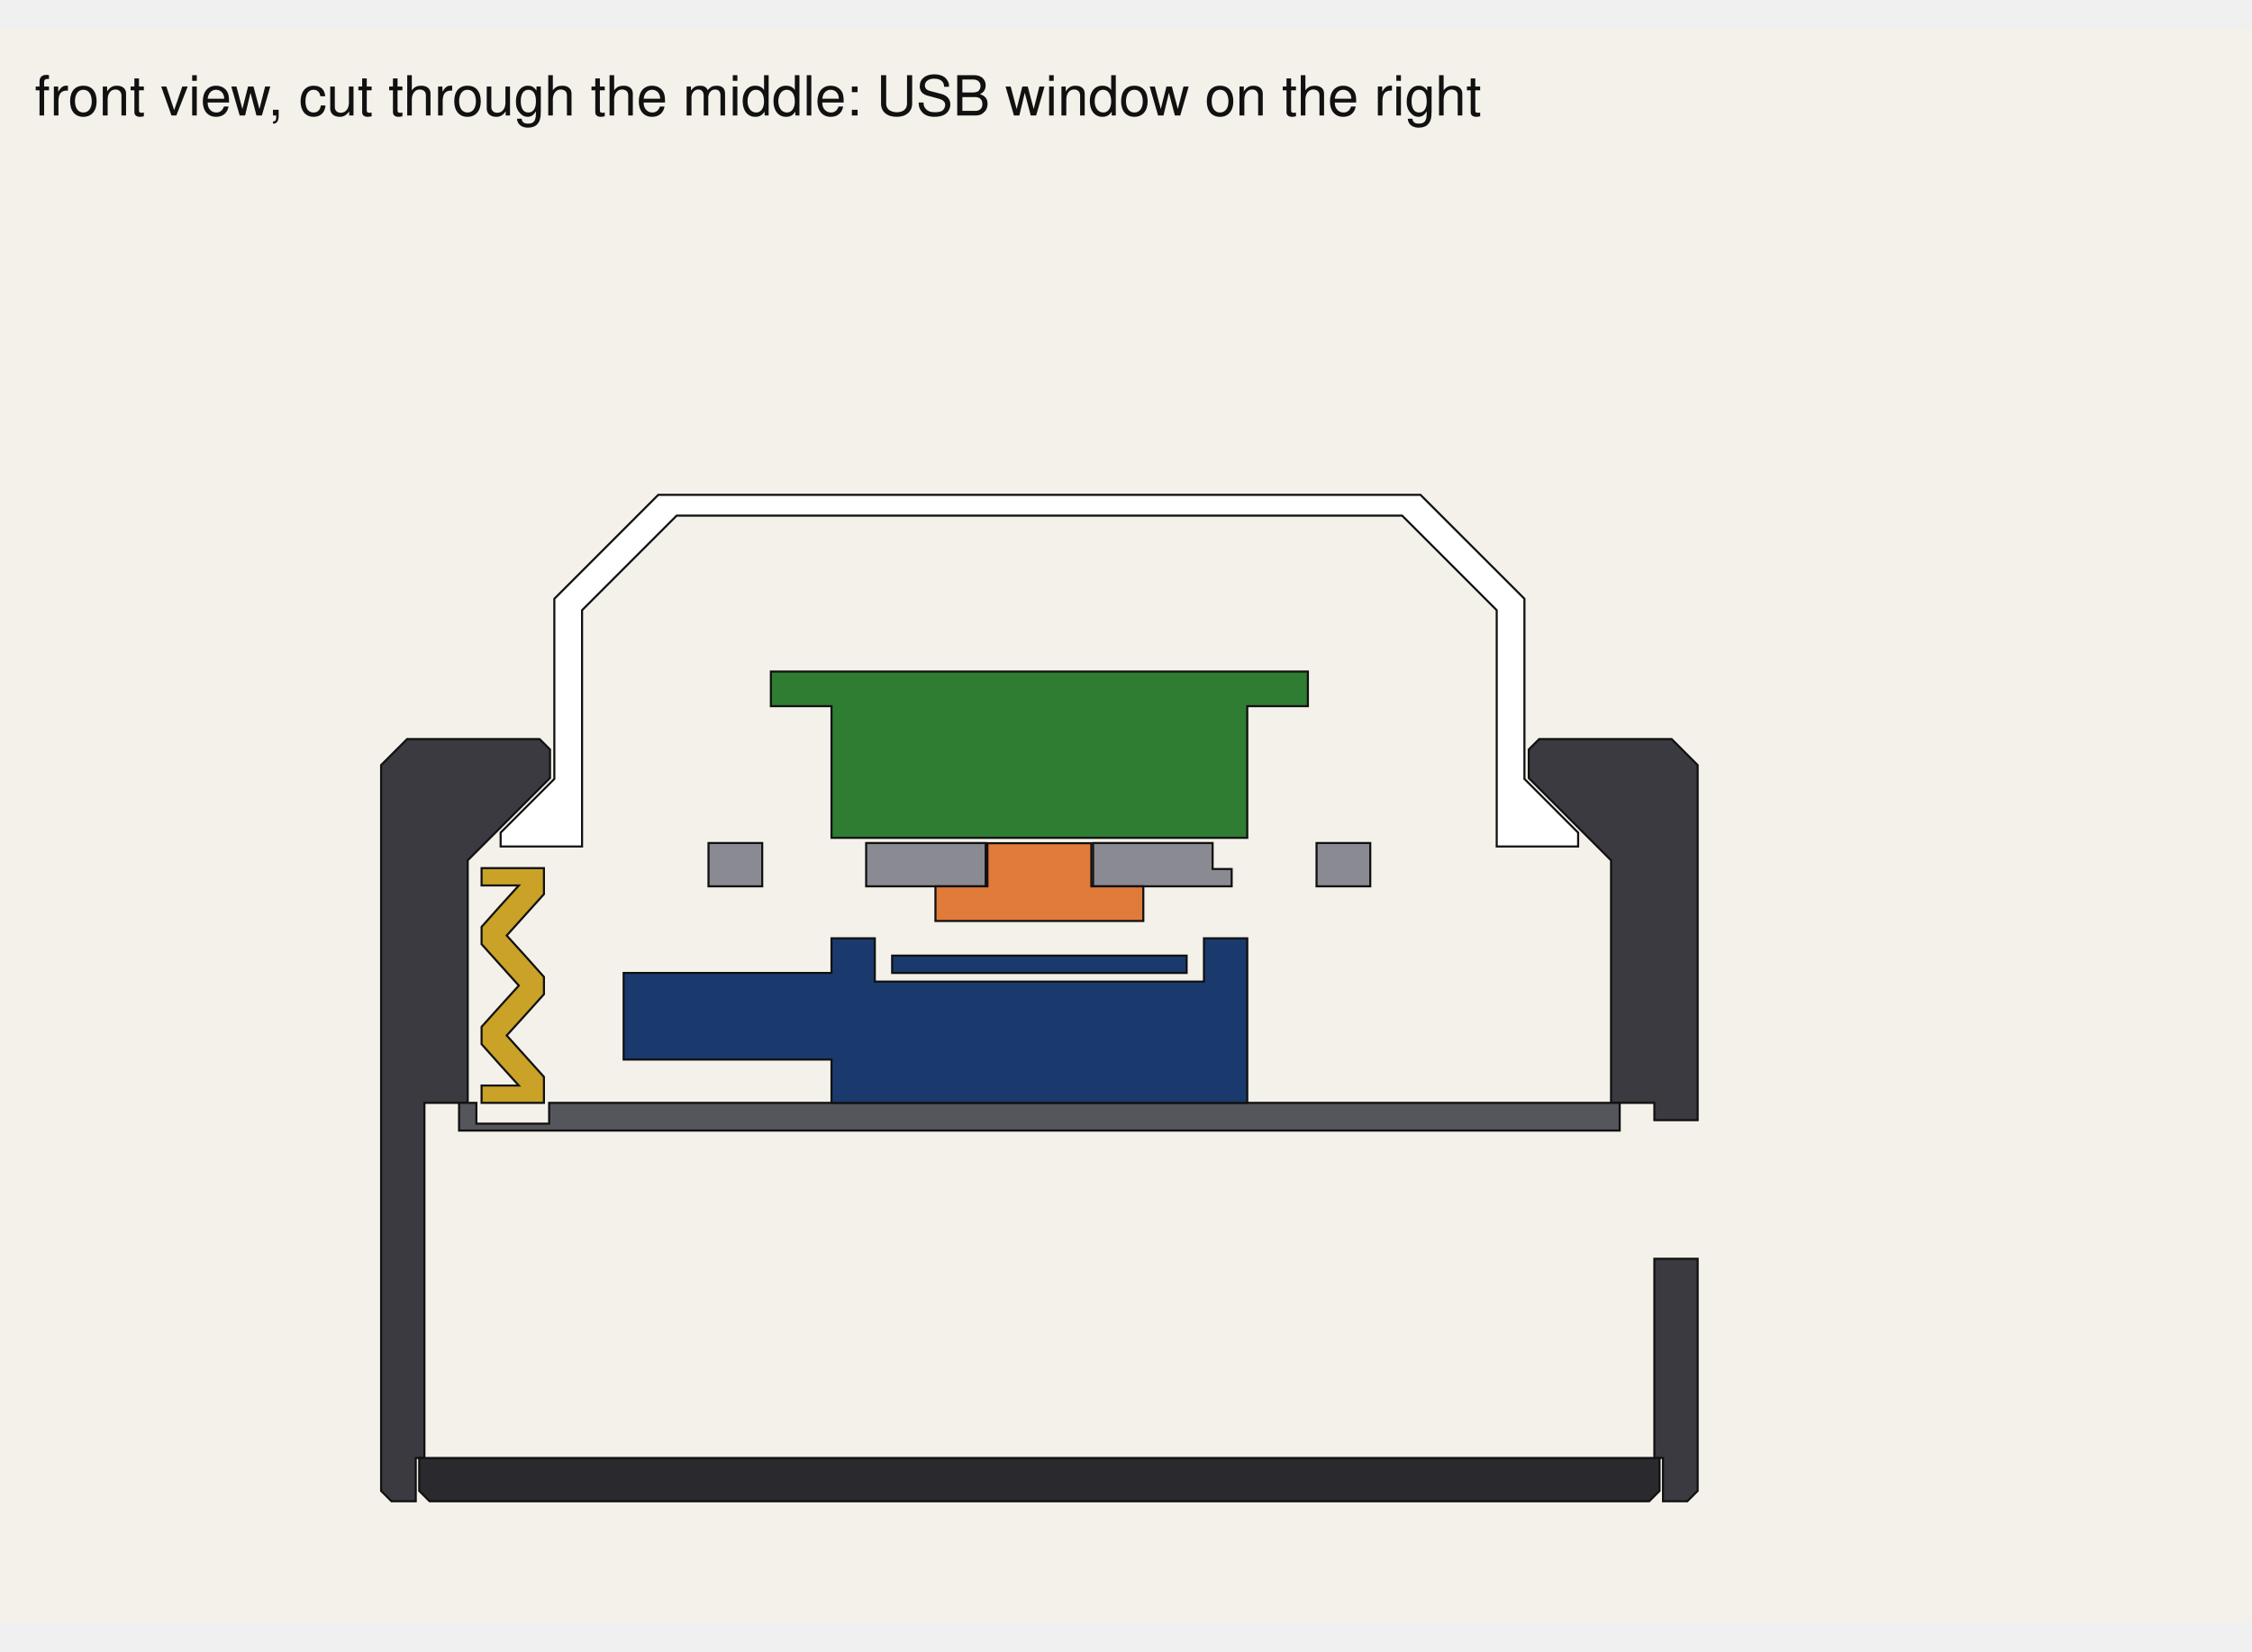
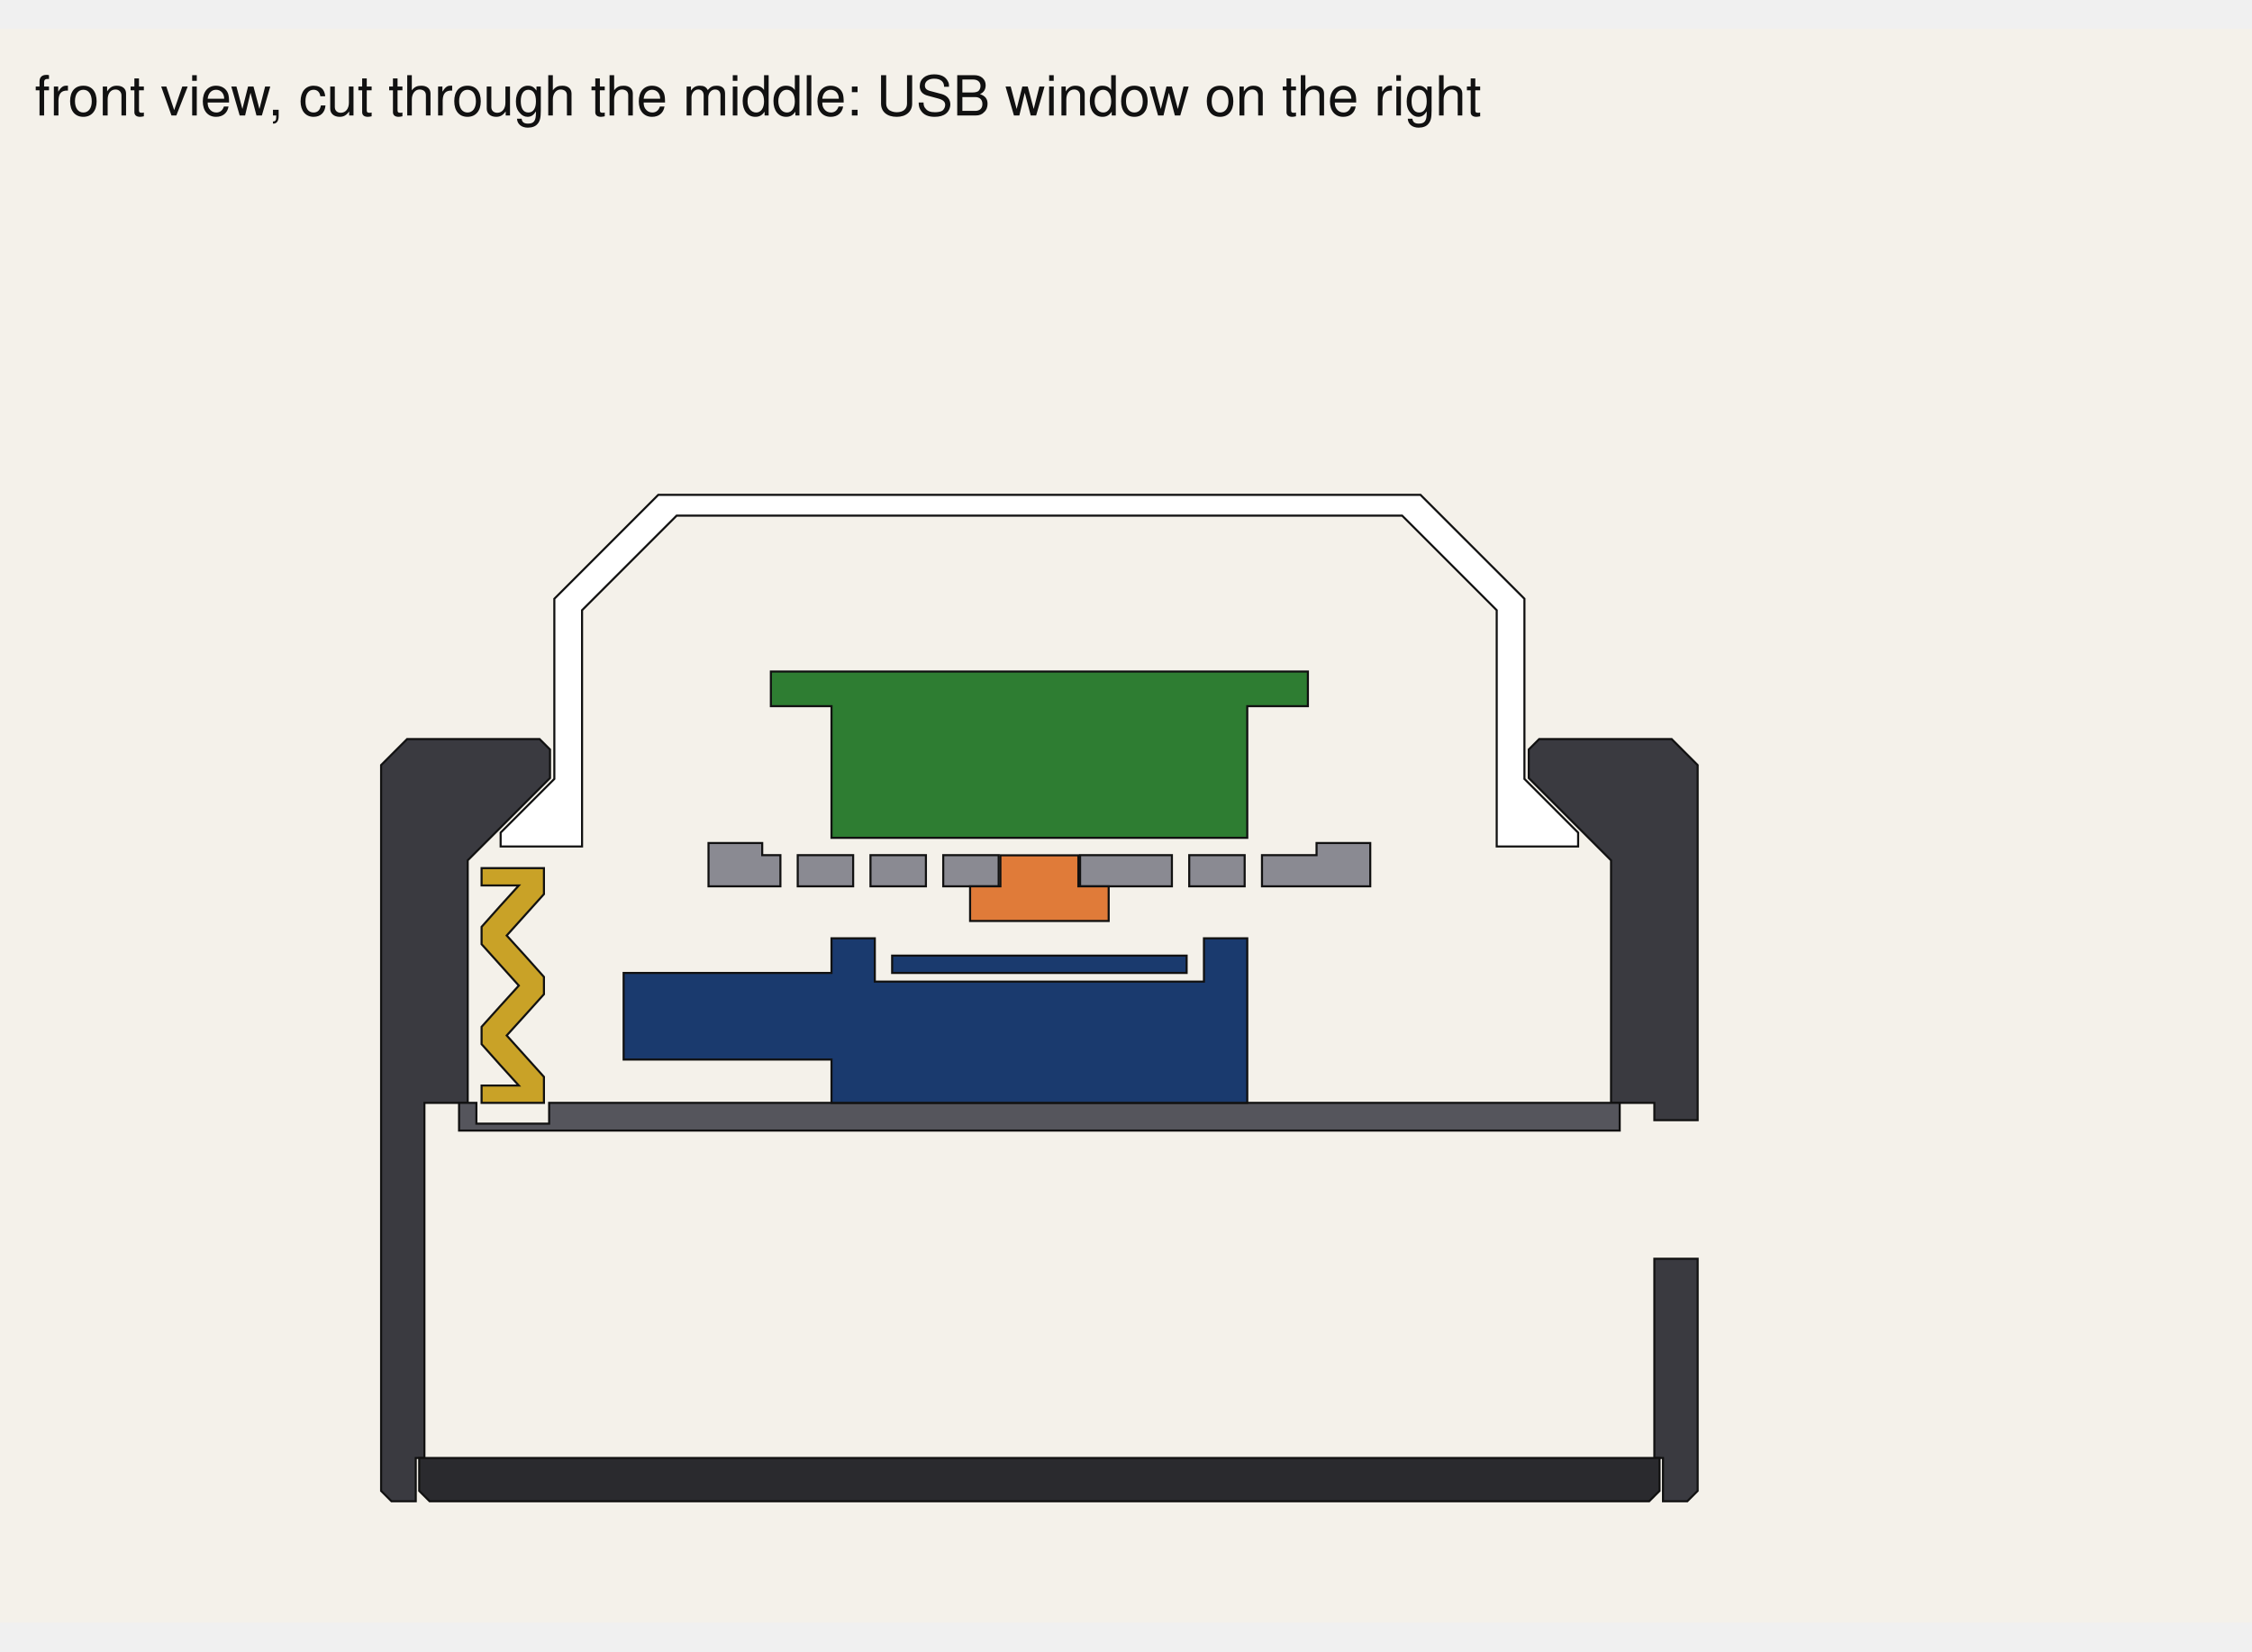
<svg xmlns="http://www.w3.org/2000/svg" viewBox="-60 -62 130 92" width="1320" height="968">
  <rect x="-60" y="-62" width="130" height="92" fill="#f4f1ea" />
  <path d="M-28.25,-20.40 L-28.25,-18.75 L-33.00,-14.00 L-33.00,0.00 L-33.15,0.00 L-33.20,0.00 L-35.50,0.00 L-35.50,10.25 L-35.50,20.50 L-35.75,20.50 L-36.00,20.50 L-36.00,21.75 L-36.00,23.00 L-36.69,23.00 L-37.40,23.00 L-37.70,22.70 L-38.00,22.40 L-38.00,1.45 L-38.00,-19.50 L-37.23,-20.27 L-36.50,-21.00 L-29.63,-21.00 L-29.30,-21.00 L-28.85,-21.00 Z M38.00,12.06 L38.00,22.40 L37.70,22.70 L37.40,23.00 L36.69,23.00 L36.00,23.00 L36.00,21.75 L36.00,20.50 L35.75,20.50 L35.50,20.50 L35.50,11.77 L35.50,9.00 L36.75,9.00 L38.00,9.00 Z M37.23,-20.27 L38.00,-19.50 L38.00,-3.69 L38.00,1.00 L36.75,1.00 L35.50,1.00 L35.50,0.76 L35.50,0.00 L33.20,0.00 L33.15,0.00 L33.00,0.00 L33.00,-14.00 L28.25,-18.75 L28.25,-20.40 L28.85,-21.00 L29.30,-21.00 L29.63,-21.00 L36.50,-21.00 Z" fill="#3a3a40" fill-rule="evenodd" stroke="#111" stroke-width="0.12" />
  <path d="M-32.50,0.60 L-32.50,1.20 L-30.40,1.20 L-28.30,1.20 L-28.30,0.60 L-28.30,0.00 L-28.20,0.00 L-27.73,0.00 L-27.33,0.00 L-26.97,0.00 L-26.71,0.00 L-26.27,0.00 L-23.58,0.00 L-23.15,0.00 L-22.73,0.00 L-22.32,0.00 L-21.95,0.00 L-21.74,0.00 L-20.97,0.00 L-20.26,0.00 L-20.22,0.00 L-20.19,0.00 L-19.98,0.00 L-19.75,0.00 L-19.52,0.00 L-19.29,0.00 L-19.02,0.00 L-18.76,0.00 L-18.47,0.00 L-18.19,0.00 L-17.87,0.00 L-17.57,0.00 L-17.23,0.00 L-16.89,0.00 L-16.55,0.00 L-16.21,0.00 L-15.83,0.00 L-15.45,0.00 L-15.07,0.00 L-14.69,0.00 L-14.69,0.00 L-14.31,0.00 L-14.20,0.00 L-14.00,0.00 L-13.25,0.00 L-12.50,0.00 L-3.53,0.00 L0.00,0.00 L3.53,0.00 L12.50,0.00 L13.25,0.00 L14.00,0.00 L14.20,0.00 L14.31,0.00 L14.69,0.00 L14.69,0.00 L15.07,0.00 L15.45,0.00 L15.83,0.00 L16.21,0.00 L16.55,0.00 L16.89,0.00 L17.23,0.00 L17.57,0.00 L17.87,0.00 L18.19,0.00 L18.47,0.00 L18.76,0.00 L19.02,0.00 L19.29,0.00 L19.52,0.00 L19.75,0.00 L19.98,0.00 L20.19,0.00 L20.22,0.00 L20.26,0.00 L20.97,0.00 L21.74,0.00 L21.94,0.00 L22.50,0.00 L23.11,0.00 L23.69,0.00 L24.27,0.00 L24.82,0.00 L25.37,0.00 L25.90,0.00 L26.42,0.00 L26.52,0.00 L26.57,0.00 L26.71,0.00 L26.97,0.00 L27.40,0.00 L27.73,0.00 L28.17,0.00 L28.55,0.00 L29.03,0.00 L29.39,0.00 L29.90,0.00 L30.24,0.00 L30.58,0.00 L30.90,0.00 L30.95,0.00 L31.26,0.00 L31.54,0.00 L31.82,0.00 L32.06,0.00 L32.30,0.00 L32.50,0.00 L32.70,0.00 L32.86,0.00 L33.02,0.00 L33.14,0.00 L33.26,0.00 L33.34,0.00 L33.42,0.00 L33.46,0.00 L33.50,0.00 L33.50,1.60 L33.46,1.60 L33.42,1.60 L33.34,1.60 L33.26,1.60 L33.14,1.60 L33.02,1.60 L32.86,1.60 L32.70,1.60 L32.50,1.60 L32.30,1.60 L32.06,1.60 L31.82,1.60 L31.54,1.60 L31.26,1.60 L30.95,1.60 L30.90,1.60 L30.58,1.60 L30.24,1.60 L29.76,1.60 L29.39,1.60 L28.93,1.60 L28.55,1.60 L28.14,1.60 L27.73,1.60 L27.40,1.60 L27.16,1.60 L26.71,1.60 L26.57,1.60 L26.52,1.60 L26.42,1.60 L25.90,1.60 L25.37,1.60 L24.82,1.60 L24.27,1.60 L23.69,1.60 L23.11,1.60 L22.50,1.60 L21.89,1.60 L21.25,1.60 L20.62,1.60 L19.96,1.60 L19.30,1.60 L18.61,1.60 L17.93,1.60 L17.22,1.60 L16.52,1.60 L15.79,1.60 L15.07,1.60 L14.32,1.60 L13.58,1.60 L12.82,1.60 L12.06,1.60 L11.29,1.60 L10.51,1.60 L9.72,1.60 L8.94,1.60 L8.14,1.60 L7.34,1.60 L6.54,1.60 L5.73,1.60 L4.92,1.60 L4.10,1.60 L3.72,1.60 L3.72,1.60 L3.41,1.60 L2.60,1.60 L2.22,1.60 L1.78,1.60 L0.99,1.60 L0.51,1.60 L0.00,1.60 L-0.79,1.60 L-1.30,1.60 L-2.09,1.60 L-2.58,1.60 L-3.02,1.60 L-3.83,1.60 L-4.22,1.60 L-4.54,1.60 L-4.54,1.60 L-4.92,1.60 L-5.73,1.60 L-6.54,1.60 L-7.34,1.60 L-8.14,1.60 L-8.94,1.60 L-9.72,1.60 L-10.51,1.60 L-11.29,1.60 L-11.90,1.60 L-19.16,1.60 L-19.55,1.60 L-19.95,1.60 L-20.34,1.60 L-20.73,1.60 L-21.13,1.60 L-21.52,1.60 L-21.92,1.60 L-22.32,1.60 L-24.85,1.60 L-25.30,1.60 L-25.75,1.60 L-26.19,1.60 L-26.27,1.60 L-26.55,1.60 L-26.97,1.60 L-27.33,1.60 L-27.79,1.60 L-28.17,1.60 L-28.67,1.60 L-29.03,1.60 L-29.57,1.60 L-29.90,1.60 L-30.26,1.60 L-30.58,1.60 L-30.64,1.60 L-30.95,1.60 L-31.26,1.60 L-31.54,1.60 L-31.82,1.60 L-32.06,1.60 L-32.30,1.60 L-32.50,1.60 L-32.70,1.60 L-32.86,1.60 L-33.02,1.60 L-33.14,1.60 L-33.26,1.60 L-33.34,1.60 L-33.42,1.60 L-33.46,1.60 L-33.50,1.60 L-33.50,0.00 L-33.46,0.00 L-33.42,0.00 L-33.34,0.00 L-33.26,0.00 L-33.14,0.00 L-33.02,0.00 L-32.86,0.00 L-32.70,0.00 L-32.66,0.00 L-32.50,0.00 Z" fill="#55555c" fill-rule="evenodd" stroke="#111" stroke-width="0.12" />
  <path d="M35.80,21.36 L35.80,21.48 L35.80,22.21 L35.80,22.30 L35.80,22.40 L35.76,22.44 L35.57,22.63 L35.53,22.67 L35.46,22.74 L35.27,22.93 L35.20,23.00 L35.04,23.00 L34.89,23.00 L34.63,23.00 L34.37,23.00 L34.08,23.00 L33.80,23.00 L33.49,23.00 L33.19,23.00 L32.86,23.00 L32.54,23.00 L32.20,23.00 L31.86,23.00 L31.52,23.00 L31.18,23.00 L30.83,23.00 L30.49,23.00 L30.16,23.00 L29.84,23.00 L29.55,23.00 L29.29,23.00 L23.30,23.00 L23.10,23.00 L22.57,23.00 L22.35,23.00 L21.80,23.00 L21.58,23.00 L21.02,23.00 L20.78,23.00 L20.24,23.00 L19.99,23.00 L19.46,23.00 L19.22,23.00 L18.71,23.00 L18.46,23.00 L17.99,23.00 L17.75,23.00 L-17.75,23.00 L-18.23,23.00 L-18.46,23.00 L-18.98,23.00 L-19.22,23.00 L-19.75,23.00 L-19.99,23.00 L-20.55,23.00 L-20.78,23.00 L-21.34,23.00 L-21.58,23.00 L-22.13,23.00 L-22.35,23.00 L-22.89,23.00 L-23.10,23.00 L-23.62,23.00 L-28.97,23.00 L-28.98,23.00 L-29.03,23.00 L-29.12,23.00 L-29.25,23.00 L-29.43,23.00 L-29.64,23.00 L-29.90,23.00 L-30.19,23.00 L-30.50,23.00 L-30.83,23.00 L-31.18,23.00 L-31.52,23.00 L-31.86,23.00 L-32.20,23.00 L-32.54,23.00 L-32.86,23.00 L-33.19,23.00 L-33.49,23.00 L-33.80,23.00 L-34.08,23.00 L-34.37,23.00 L-34.63,23.00 L-34.89,23.00 L-35.04,23.00 L-35.20,23.00 L-35.27,22.93 L-35.34,22.86 L-35.53,22.67 L-35.57,22.63 L-35.76,22.44 L-35.80,22.40 L-35.80,22.30 L-35.80,22.21 L-35.80,21.48 L-35.80,20.50 L-35.42,20.50 L-35.28,20.50 L-35.06,20.50 L-34.77,20.50 L-34.40,20.50 L-33.97,20.50 L-33.51,20.50 L-33.04,20.50 L-32.59,20.50 L-32.16,20.50 L-31.80,20.50 L-31.50,20.50 L-31.29,20.50 L-31.17,20.50 L-31.14,20.50 L-23.87,20.50 L-23.16,20.50 L-23.10,20.50 L-22.95,20.50 L-22.71,20.50 L-22.40,20.50 L-22.04,20.50 L-21.79,20.50 L-21.78,20.50 L-21.72,20.50 L-21.62,20.50 L-21.48,20.50 L-21.32,20.50 L-21.15,20.50 L20.57,20.50 L20.92,20.50 L21.21,20.50 L21.42,20.50 L21.55,20.50 L22.04,20.50 L22.15,20.50 L22.31,20.50 L22.50,20.50 L22.71,20.50 L22.92,20.50 L23.11,20.50 L23.27,20.50 L23.40,20.50 L23.48,20.50 L23.87,20.50 L31.50,20.50 L31.80,20.50 L32.16,20.50 L32.59,20.50 L33.04,20.50 L33.51,20.50 L33.97,20.50 L34.40,20.50 L34.77,20.50 L35.06,20.50 L35.28,20.50 L35.42,20.50 L35.47,20.50 L35.80,20.50 Z" fill="#2a2a2e" fill-rule="evenodd" stroke="#111" stroke-width="0.12" />
  <path d="M28.00,-29.10 L28.00,-18.70 L31.10,-15.60 L31.10,-14.80 L26.40,-14.80 L26.40,-28.44 L20.94,-33.90 L0.00,-33.90 L-20.94,-33.90 L-26.40,-28.44 L-26.40,-14.80 L-31.10,-14.80 L-31.10,-15.60 L-28.00,-18.70 L-28.00,-29.10 L-22.00,-35.10 L0.00,-35.10 L22.00,-35.10 Z" fill="#ffffff" fill-rule="evenodd" stroke="#111" stroke-width="0.12" />
-   <path d="M-16.00,-12.50 L-16.82,-12.50 L-16.84,-12.50 L-16.87,-12.50 L-16.87,-12.50 L-17.07,-12.50 L-17.27,-12.50 L-17.47,-12.50 L-17.65,-12.50 L-17.83,-12.50 L-17.98,-12.50 L-18.14,-12.50 L-18.28,-12.50 L-18.41,-12.50 L-18.53,-12.50 L-18.64,-12.50 L-18.73,-12.50 L-18.82,-12.50 L-18.89,-12.50 L-18.96,-12.50 L-19.01,-12.50 L-19.05,-12.50 L-19.08,-12.50 L-19.10,-12.50 L-19.10,-15.00 L-19.08,-15.00 L-19.05,-15.00 L-19.01,-15.00 L-18.96,-15.00 L-18.89,-15.00 L-18.82,-15.00 L-18.73,-15.00 L-18.64,-15.00 L-18.53,-15.00 L-18.41,-15.00 L-18.28,-15.00 L-18.14,-15.00 L-17.98,-15.00 L-17.83,-15.00 L-17.65,-15.00 L-17.47,-15.00 L-17.27,-15.00 L-17.07,-15.00 L-16.84,-15.00 L-16.62,-15.00 L-16.38,-15.00 L-16.14,-15.00 L-16.01,-15.00 L-16.00,-15.00 Z M-3.10,-12.50 L-3.90,-12.50 L-4.10,-12.50 L-4.30,-12.50 L-4.50,-12.50 L-4.70,-12.50 L-4.71,-12.50 L-4.91,-12.50 L-5.05,-12.50 L-5.11,-12.50 L-5.32,-12.50 L-5.52,-12.50 L-5.72,-12.50 L-5.93,-12.50 L-6.14,-12.50 L-6.35,-12.50 L-6.57,-12.50 L-6.79,-12.50 L-7.01,-12.50 L-8.45,-12.50 L-8.49,-12.50 L-8.58,-12.50 L-8.70,-12.50 L-8.82,-12.50 L-8.93,-12.50 L-9.04,-12.50 L-9.14,-12.50 L-9.24,-12.50 L-9.33,-12.50 L-9.42,-12.50 L-9.50,-12.50 L-9.57,-12.50 L-9.64,-12.50 L-9.70,-12.50 L-9.76,-12.50 L-9.81,-12.50 L-9.86,-12.50 L-9.89,-12.50 L-9.93,-12.50 L-9.95,-12.50 L-9.98,-12.50 L-9.99,-12.50 L-10.00,-12.50 L-10.00,-15.00 L-9.99,-15.00 L-9.98,-15.00 L-9.95,-15.00 L-9.93,-15.00 L-9.89,-15.00 L-9.86,-15.00 L-9.81,-15.00 L-9.76,-15.00 L-9.70,-15.00 L-9.64,-15.00 L-9.57,-15.00 L-9.50,-15.00 L-9.42,-15.00 L-9.33,-15.00 L-9.24,-15.00 L-9.14,-15.00 L-9.04,-15.00 L-8.93,-15.00 L-8.82,-15.00 L-8.70,-15.00 L-8.58,-15.00 L-8.45,-15.00 L-8.31,-15.00 L-8.18,-15.00 L-8.03,-15.00 L-7.89,-15.00 L-7.73,-15.00 L-7.57,-15.00 L-7.41,-15.00 L-7.24,-15.00 L-7.07,-15.00 L-6.90,-15.00 L-6.72,-15.00 L-6.53,-15.00 L-6.34,-15.00 L-6.15,-15.00 L-5.96,-15.00 L-5.76,-15.00 L-5.56,-15.00 L-5.35,-15.00 L-5.14,-15.00 L-4.93,-15.00 L-4.71,-15.00 L-4.50,-15.00 L-4.28,-15.00 L-4.05,-15.00 L-3.83,-15.00 L-3.60,-15.00 L-3.37,-15.00 L-3.14,-15.00 L-3.10,-15.00 Z M10.00,-13.50 L10.54,-13.50 L10.71,-13.50 L11.04,-13.50 L11.06,-13.50 L11.09,-13.50 L11.10,-13.50 L11.10,-13.46 L11.10,-12.50 L11.03,-12.50 L10.88,-12.50 L9.88,-12.50 L8.92,-12.50 L8.91,-12.50 L8.82,-12.50 L8.70,-12.50 L8.58,-12.50 L8.45,-12.50 L8.31,-12.50 L8.18,-12.50 L8.03,-12.50 L7.89,-12.50 L7.73,-12.50 L7.57,-12.50 L7.41,-12.50 L7.24,-12.50 L7.07,-12.50 L6.90,-12.50 L6.72,-12.50 L6.53,-12.50 L6.34,-12.50 L6.15,-12.50 L5.96,-12.50 L5.76,-12.50 L5.56,-12.50 L5.35,-12.50 L5.14,-12.50 L4.93,-12.50 L4.71,-12.50 L4.50,-12.50 L4.28,-12.50 L4.05,-12.50 L3.83,-12.50 L3.60,-12.50 L3.37,-12.50 L3.14,-12.50 L3.10,-12.50 L3.10,-15.00 L3.14,-15.00 L3.37,-15.00 L3.60,-15.00 L3.83,-15.00 L4.05,-15.00 L4.28,-15.00 L4.50,-15.00 L4.71,-15.00 L4.93,-15.00 L5.14,-15.00 L5.35,-15.00 L5.56,-15.00 L5.76,-15.00 L5.96,-15.00 L6.15,-15.00 L6.34,-15.00 L6.53,-15.00 L6.72,-15.00 L6.90,-15.00 L7.07,-15.00 L7.24,-15.00 L7.41,-15.00 L7.57,-15.00 L7.73,-15.00 L7.89,-15.00 L8.03,-15.00 L8.18,-15.00 L8.31,-15.00 L8.45,-15.00 L8.58,-15.00 L8.70,-15.00 L8.82,-15.00 L8.93,-15.00 L9.04,-15.00 L9.14,-15.00 L9.24,-15.00 L9.33,-15.00 L9.42,-15.00 L9.50,-15.00 L9.57,-15.00 L9.64,-15.00 L9.70,-15.00 L9.76,-15.00 L9.81,-15.00 L9.86,-15.00 L9.89,-15.00 L9.93,-15.00 L9.95,-15.00 L9.98,-15.00 L9.99,-15.00 L10.00,-15.00 Z M19.10,-12.50 L19.08,-12.50 L19.05,-12.50 L19.01,-12.50 L18.96,-12.50 L18.89,-12.50 L18.82,-12.50 L18.73,-12.50 L18.64,-12.50 L18.53,-12.50 L18.41,-12.50 L18.28,-12.50 L18.14,-12.50 L17.98,-12.50 L17.83,-12.50 L17.65,-12.50 L17.47,-12.50 L17.27,-12.50 L17.07,-12.50 L16.84,-12.50 L16.62,-12.50 L16.38,-12.50 L16.14,-12.50 L16.00,-12.50 L16.00,-15.00 L16.01,-15.00 L16.14,-15.00 L16.38,-15.00 L16.62,-15.00 L16.84,-15.00 L17.07,-15.00 L17.27,-15.00 L17.47,-15.00 L17.65,-15.00 L17.83,-15.00 L17.98,-15.00 L18.14,-15.00 L18.28,-15.00 L18.41,-15.00 L18.53,-15.00 L18.64,-15.00 L18.73,-15.00 L18.82,-15.00 L18.89,-15.00 L18.96,-15.00 L19.01,-15.00 L19.05,-15.00 L19.08,-15.00 L19.10,-15.00 Z" fill="#8a8a92" fill-rule="evenodd" stroke="#111" stroke-width="0.12" />
-   <path d="M3.00,-12.50 L3.34,-12.50 L3.65,-12.50 L3.96,-12.50 L4.24,-12.50 L4.52,-12.50 L4.76,-12.50 L5.00,-12.50 L5.20,-12.50 L5.39,-12.50 L5.54,-12.50 L5.69,-12.50 L5.80,-12.50 L5.90,-12.50 L5.95,-12.50 L6.00,-12.50 L6.00,-10.50 L5.95,-10.50 L5.90,-10.50 L5.80,-10.50 L5.69,-10.50 L5.54,-10.50 L5.39,-10.50 L5.20,-10.50 L5.00,-10.50 L4.76,-10.50 L4.52,-10.50 L4.24,-10.50 L3.96,-10.50 L3.65,-10.50 L3.34,-10.50 L3.00,-10.50 L2.66,-10.50 L2.30,-10.50 L1.79,-10.50 L1.70,-10.50 L1.55,-10.50 L1.37,-10.50 L1.24,-10.50 L1.17,-10.50 L0.93,-10.50 L0.89,-10.50 L0.78,-10.50 L0.39,-10.50 L0.00,-10.50 L-0.39,-10.50 L-0.53,-10.50 L-0.68,-10.50 L-0.78,-10.50 L-0.93,-10.50 L-1.17,-10.50 L-1.24,-10.50 L-1.70,-10.50 L-2.30,-10.50 L-2.66,-10.50 L-3.00,-10.50 L-3.34,-10.50 L-3.65,-10.50 L-3.96,-10.50 L-4.24,-10.50 L-4.52,-10.50 L-4.76,-10.50 L-5.00,-10.50 L-5.20,-10.50 L-5.39,-10.50 L-5.54,-10.50 L-5.69,-10.50 L-5.80,-10.50 L-5.90,-10.50 L-5.95,-10.50 L-6.00,-10.50 L-6.00,-12.50 L-5.95,-12.50 L-5.90,-12.50 L-5.80,-12.50 L-5.69,-12.50 L-5.54,-12.50 L-5.39,-12.50 L-5.20,-12.50 L-5.00,-12.50 L-4.76,-12.50 L-4.52,-12.50 L-4.24,-12.50 L-3.96,-12.50 L-3.65,-12.50 L-3.34,-12.50 L-3.00,-12.50 L-3.00,-14.99 L-2.94,-14.99 L-2.88,-14.99 L-2.77,-14.99 L-2.66,-14.99 L-2.49,-14.99 L-2.33,-14.99 L-2.12,-14.99 L-1.91,-14.99 L-1.67,-14.99 L-1.42,-14.99 L-1.15,-14.99 L-0.88,-14.99 L-0.59,-14.99 L-0.30,-14.99 L0.00,-14.99 L0.30,-14.99 L0.59,-14.99 L0.88,-14.99 L1.15,-14.99 L1.42,-14.99 L1.67,-14.99 L1.91,-14.99 L2.12,-14.99 L2.33,-14.99 L2.49,-14.99 L2.66,-14.99 L2.77,-14.99 L2.88,-14.99 L2.94,-14.99 L3.00,-14.99 Z" fill="#e07b39" fill-rule="evenodd" stroke="#111" stroke-width="0.12" />
+   <path d="M-16.00,-14.30 L-15.98,-14.30 L-15.96,-14.30 L-15.94,-14.30 L-15.88,-14.30 L-15.85,-14.30 L-15.77,-14.30 L-15.71,-14.30 L-15.62,-14.30 L-15.52,-14.30 L-15.43,-14.30 L-15.33,-14.30 L-15.20,-14.30 L-15.08,-14.30 L-15.01,-14.30 L-14.99,-14.30 L-14.95,-14.30 L-14.95,-12.50 L-15.00,-12.50 L-15.02,-12.50 L-15.04,-12.50 L-15.04,-12.50 L-15.07,-12.50 L-15.09,-12.50 L-15.23,-12.50 L-15.24,-12.50 L-15.38,-12.50 L-15.40,-12.50 L-15.52,-12.50 L-15.54,-12.50 L-15.65,-12.50 L-15.67,-12.50 L-15.77,-12.50 L-15.79,-12.50 L-15.88,-12.50 L-15.91,-12.50 L-16.00,-12.50 L-16.00,-12.50 L-16.00,-12.50 L-16.07,-12.50 L-16.14,-12.50 L-16.40,-12.50 L-16.62,-12.50 L-16.84,-12.50 L-17.07,-12.50 L-17.27,-12.50 L-17.47,-12.50 L-17.65,-12.50 L-17.83,-12.50 L-17.98,-12.50 L-18.14,-12.50 L-18.28,-12.50 L-18.41,-12.50 L-18.53,-12.50 L-18.64,-12.50 L-18.73,-12.50 L-18.82,-12.50 L-18.89,-12.50 L-18.96,-12.50 L-19.01,-12.50 L-19.05,-12.50 L-19.08,-12.50 L-19.10,-12.50 L-19.10,-15.00 L-19.08,-15.00 L-19.05,-15.00 L-19.01,-15.00 L-18.96,-15.00 L-18.89,-15.00 L-18.82,-15.00 L-18.73,-15.00 L-18.64,-15.00 L-18.53,-15.00 L-18.41,-15.00 L-18.28,-15.00 L-18.14,-15.00 L-17.98,-15.00 L-17.83,-15.00 L-17.65,-15.00 L-17.47,-15.00 L-17.27,-15.00 L-17.07,-15.00 L-16.84,-15.00 L-16.62,-15.00 L-16.38,-15.00 L-16.14,-15.00 L-16.01,-15.00 L-16.00,-15.00 Z M-10.75,-12.50 L-10.79,-12.50 L-10.80,-12.50 L-10.81,-12.50 L-10.82,-12.50 L-10.88,-12.50 L-10.92,-12.50 L-10.95,-12.50 L-10.97,-12.50 L-10.99,-12.50 L-10.99,-12.50 L-11.13,-12.50 L-11.14,-12.50 L-11.35,-12.50 L-11.49,-12.50 L-11.64,-12.50 L-11.64,-12.50 L-11.84,-12.50 L-11.97,-12.50 L-12.11,-12.50 L-12.12,-12.50 L-12.25,-12.50 L-12.36,-12.50 L-12.38,-12.50 L-12.41,-12.50 L-12.47,-12.50 L-12.58,-12.50 L-12.69,-12.50 L-12.80,-12.50 L-12.86,-12.50 L-12.94,-12.50 L-13.04,-12.50 L-13.14,-12.50 L-13.15,-12.50 L-13.18,-12.50 L-13.22,-12.50 L-13.27,-12.50 L-13.36,-12.50 L-13.44,-12.50 L-13.48,-12.50 L-13.56,-12.50 L-13.63,-12.50 L-13.66,-12.50 L-13.68,-12.50 L-13.71,-12.50 L-13.77,-12.50 L-13.83,-12.50 L-13.84,-12.50 L-13.90,-12.50 L-13.90,-12.50 L-13.95,-12.50 L-13.95,-14.30 L-13.90,-14.30 L-13.89,-14.30 L-13.83,-14.30 L-13.77,-14.30 L-13.71,-14.30 L-13.68,-14.30 L-13.62,-14.30 L-13.59,-14.30 L-13.56,-14.30 L-13.53,-14.30 L-13.44,-14.30 L-13.36,-14.30 L-13.27,-14.30 L-13.22,-14.30 L-13.18,-14.30 L-13.15,-14.30 L-13.14,-14.30 L-13.04,-14.30 L-12.94,-14.30 L-12.86,-14.30 L-12.76,-14.30 L-12.69,-14.30 L-12.64,-14.30 L-12.52,-14.30 L-12.41,-14.30 L-12.38,-14.30 L-12.36,-14.30 L-12.29,-14.30 L-12.16,-14.30 L-12.03,-14.30 L-11.90,-14.30 L-11.71,-14.30 L-11.57,-14.30 L-11.43,-14.30 L-11.29,-14.30 L-11.07,-14.30 L-10.93,-14.30 L-10.93,-14.30 L-10.91,-14.30 L-10.89,-14.30 L-10.86,-14.30 L-10.81,-14.30 L-10.75,-14.30 Z M-6.55,-12.50 L-6.61,-12.50 L-6.65,-12.50 L-6.69,-12.50 L-6.72,-12.50 L-6.74,-12.50 L-6.76,-12.50 L-6.77,-12.50 L-6.77,-12.50 L-7.15,-12.50 L-7.26,-12.50 L-7.37,-12.50 L-7.45,-12.50 L-7.56,-12.50 L-7.67,-12.50 L-7.77,-12.50 L-7.88,-12.50 L-7.99,-12.50 L-8.05,-12.50 L-8.15,-12.50 L-8.26,-12.50 L-8.36,-12.50 L-8.41,-12.50 L-8.47,-12.50 L-8.52,-12.50 L-8.61,-12.50 L-8.71,-12.50 L-8.75,-12.50 L-8.84,-12.50 L-8.93,-12.50 L-9.02,-12.50 L-9.06,-12.50 L-9.14,-12.50 L-9.17,-12.50 L-9.20,-12.50 L-9.23,-12.50 L-9.31,-12.50 L-9.38,-12.50 L-9.40,-12.50 L-9.47,-12.50 L-9.49,-12.50 L-9.55,-12.50 L-9.62,-12.50 L-9.63,-12.50 L-9.69,-12.50 L-9.75,-12.50 L-9.75,-14.30 L-9.70,-14.30 L-9.69,-14.30 L-9.69,-14.30 L-9.63,-14.30 L-9.57,-14.30 L-9.50,-14.30 L-9.49,-14.30 L-9.42,-14.30 L-9.40,-14.30 L-9.33,-14.30 L-9.31,-14.30 L-9.28,-14.30 L-9.25,-14.30 L-9.17,-14.30 L-9.09,-14.30 L-9.06,-14.30 L-8.97,-14.30 L-8.88,-14.30 L-8.80,-14.30 L-8.75,-14.30 L-8.66,-14.30 L-8.61,-14.30 L-8.57,-14.30 L-8.47,-14.30 L-8.41,-14.30 L-8.31,-14.30 L-8.21,-14.30 L-8.11,-14.30 L-8.05,-14.30 L-7.99,-14.30 L-7.92,-14.30 L-7.81,-14.30 L-7.74,-14.30 L-7.63,-14.30 L-7.52,-14.30 L-7.40,-14.30 L-7.33,-14.30 L-7.25,-14.30 L-7.13,-14.30 L-7.01,-14.30 L-6.89,-14.30 L-6.77,-14.30 L-6.76,-14.30 L-6.74,-14.30 L-6.72,-14.30 L-6.69,-14.30 L-6.65,-14.30 L-6.61,-14.30 L-6.55,-14.30 Z M-2.35,-12.50 L-2.40,-12.50 L-2.50,-12.50 L-2.59,-12.50 L-2.69,-12.50 L-2.80,-12.50 L-2.91,-12.50 L-3.03,-12.50 L-3.12,-12.50 L-3.23,-12.50 L-3.40,-12.50 L-3.42,-12.50 L-3.50,-12.50 L-3.54,-12.50 L-3.58,-12.50 L-3.62,-12.50 L-3.72,-12.50 L-3.76,-12.50 L-3.90,-12.50 L-3.94,-12.50 L-3.97,-12.50 L-4.00,-12.50 L-4.04,-12.50 L-4.20,-12.50 L-4.38,-12.50 L-4.41,-12.50 L-4.44,-12.50 L-4.62,-12.50 L-4.63,-12.50 L-4.69,-12.50 L-4.77,-12.50 L-4.79,-12.50 L-4.82,-12.50 L-4.89,-12.50 L-4.91,-12.50 L-4.98,-12.50 L-5.05,-12.50 L-5.07,-12.50 L-5.14,-12.50 L-5.16,-12.50 L-5.22,-12.50 L-5.29,-12.50 L-5.35,-12.50 L-5.36,-12.50 L-5.42,-12.50 L-5.43,-12.50 L-5.49,-12.50 L-5.49,-12.50 L-5.55,-12.50 L-5.55,-14.30 L-5.49,-14.30 L-5.49,-14.30 L-5.43,-14.30 L-5.38,-14.30 L-5.32,-14.30 L-5.31,-14.30 L-5.25,-14.30 L-5.23,-14.30 L-5.17,-14.30 L-5.16,-14.30 L-5.09,-14.30 L-5.07,-14.30 L-5.05,-14.30 L-5.04,-14.30 L-4.96,-14.30 L-4.89,-14.30 L-4.82,-14.30 L-4.75,-14.30 L-4.69,-14.30 L-4.66,-14.30 L-4.63,-14.30 L-4.62,-14.30 L-4.44,-14.30 L-4.41,-14.30 L-4.38,-14.30 L-4.35,-14.30 L-4.32,-14.30 L-4.14,-14.30 L-3.97,-14.30 L-3.94,-14.30 L-3.80,-14.30 L-3.76,-14.30 L-3.66,-14.30 L-3.62,-14.30 L-3.58,-14.30 L-3.51,-14.30 L-3.47,-14.30 L-3.42,-14.30 L-3.01,-14.30 L-2.91,-14.30 L-2.82,-14.30 L-2.73,-14.30 L-2.61,-14.30 L-2.50,-14.30 L-2.38,-14.30 L-2.35,-14.30 Z M7.65,-12.50 L7.59,-12.50 L7.59,-12.50 L7.53,-12.50 L7.47,-12.50 L7.41,-12.50 L7.39,-12.50 L7.38,-12.50 L7.31,-12.50 L7.25,-12.50 L7.23,-12.50 L7.16,-12.50 L7.13,-12.50 L7.06,-12.50 L7.03,-12.50 L7.00,-12.50 L6.98,-12.50 L6.89,-12.50 L6.81,-12.50 L6.73,-12.50 L6.65,-12.50 L6.61,-12.50 L6.52,-12.50 L6.48,-12.50 L6.39,-12.50 L6.35,-12.50 L6.30,-12.50 L6.26,-12.50 L6.16,-12.50 L6.06,-12.50 L5.97,-12.50 L5.92,-12.50 L5.82,-12.50 L5.72,-12.50 L5.62,-12.50 L5.56,-12.50 L5.50,-12.50 L5.44,-12.50 L5.34,-12.50 L5.23,-12.50 L5.18,-12.50 L5.16,-12.50 L5.11,-12.50 L5.01,-12.50 L4.96,-12.50 L4.91,-12.50 L4.86,-12.50 L4.73,-12.50 L4.58,-12.50 L4.53,-12.50 L4.49,-12.50 L4.32,-12.50 L4.15,-12.50 L4.11,-12.50 L4.06,-12.50 L3.90,-12.50 L3.86,-12.50 L3.81,-12.50 L3.67,-12.50 L3.62,-12.50 L3.58,-12.50 L3.53,-12.50 L3.42,-12.50 L3.35,-12.50 L3.32,-12.50 L3.28,-12.50 L3.24,-12.50 L3.19,-12.50 L3.11,-12.50 L3.07,-12.50 L2.99,-12.50 L2.91,-12.50 L2.86,-12.50 L2.80,-12.50 L2.72,-12.50 L2.66,-12.50 L2.61,-12.50 L2.55,-12.50 L2.49,-12.50 L2.43,-12.50 L2.35,-12.50 L2.35,-14.30 L2.40,-14.30 L2.47,-14.30 L2.52,-14.30 L2.61,-14.30 L2.69,-14.30 L2.77,-14.30 L2.83,-14.30 L2.88,-14.30 L2.94,-14.30 L2.99,-14.30 L3.04,-14.30 L3.09,-14.30 L3.13,-14.30 L3.18,-14.30 L3.21,-14.30 L3.24,-14.30 L3.32,-14.30 L3.37,-14.30 L3.42,-14.30 L3.47,-14.30 L3.52,-14.30 L3.62,-14.30 L3.76,-14.30 L3.81,-14.30 L3.86,-14.30 L3.90,-14.30 L3.95,-14.30 L4.11,-14.30 L4.15,-14.30 L4.20,-14.30 L4.37,-14.30 L4.53,-14.30 L4.58,-14.30 L4.63,-14.30 L4.68,-14.30 L4.83,-14.30 L4.96,-14.30 L5.01,-14.30 L5.07,-14.30 L5.16,-14.30 L5.22,-14.30 L5.24,-14.30 L5.40,-14.30 L5.50,-14.30 L5.60,-14.30 L5.66,-14.30 L5.76,-14.30 L5.82,-14.30 L5.87,-14.30 L5.97,-14.30 L6.02,-14.30 L6.12,-14.30 L6.21,-14.30 L6.30,-14.30 L6.35,-14.30 L6.44,-14.30 L6.53,-14.30 L6.57,-14.30 L6.61,-14.30 L6.65,-14.30 L6.73,-14.30 L6.77,-14.30 L6.85,-14.30 L6.92,-14.30 L7.00,-14.30 L7.03,-14.30 L7.11,-14.30 L7.13,-14.30 L7.21,-14.30 L7.23,-14.30 L7.25,-14.30 L7.27,-14.30 L7.33,-14.30 L7.39,-14.30 L7.41,-14.30 L7.47,-14.30 L7.48,-14.30 L7.54,-14.30 L7.54,-14.30 L7.60,-14.30 L7.60,-14.30 L7.60,-14.30 L7.65,-14.30 Z M11.85,-12.50 L11.80,-12.50 L11.79,-12.50 L11.73,-12.50 L11.68,-12.50 L11.66,-12.50 L11.65,-12.50 L11.63,-12.50 L11.56,-12.50 L11.54,-12.50 L11.46,-12.50 L11.38,-12.50 L11.30,-12.50 L11.27,-12.50 L11.19,-12.50 L11.14,-12.50 L11.10,-12.50 L11.01,-12.50 L10.97,-12.50 L10.87,-12.50 L10.77,-12.50 L10.72,-12.50 L10.62,-12.50 L10.51,-12.50 L10.45,-12.50 L10.39,-12.50 L10.28,-12.50 L10.17,-12.50 L10.09,-12.50 L9.98,-12.50 L9.90,-12.50 L9.82,-12.50 L9.70,-12.50 L9.58,-12.50 L9.49,-12.50 L9.36,-12.50 L9.27,-12.50 L9.18,-12.50 L9.05,-12.50 L8.91,-12.50 L8.83,-12.50 L8.83,-12.50 L8.82,-12.50 L8.81,-12.50 L8.78,-12.50 L8.75,-12.50 L8.70,-12.50 L8.65,-12.50 L8.65,-14.30 L8.70,-14.30 L8.75,-14.30 L8.78,-14.30 L8.81,-14.30 L8.82,-14.30 L9.01,-14.30 L9.14,-14.30 L9.27,-14.30 L9.36,-14.30 L9.45,-14.30 L9.58,-14.30 L9.70,-14.30 L9.82,-14.30 L9.90,-14.30 L9.98,-14.30 L10.09,-14.30 L10.17,-14.30 L10.28,-14.30 L10.39,-14.30 L10.50,-14.30 L10.56,-14.30 L10.62,-14.30 L10.68,-14.30 L10.77,-14.30 L10.87,-14.30 L10.97,-14.30 L11.01,-14.30 L11.10,-14.30 L11.14,-14.30 L11.19,-14.30 L11.23,-14.30 L11.30,-14.30 L11.38,-14.30 L11.46,-14.30 L11.48,-14.30 L11.56,-14.30 L11.63,-14.30 L11.65,-14.30 L11.66,-14.30 L11.68,-14.30 L11.73,-14.30 L11.75,-14.30 L11.80,-14.30 L11.80,-14.30 L11.85,-14.30 Z M19.10,-12.50 L19.08,-12.50 L19.05,-12.50 L19.01,-12.50 L18.96,-12.50 L18.89,-12.50 L18.82,-12.50 L18.73,-12.50 L18.64,-12.50 L18.53,-12.50 L18.41,-12.50 L18.28,-12.50 L18.14,-12.50 L17.98,-12.50 L17.83,-12.50 L17.65,-12.50 L17.47,-12.50 L17.27,-12.50 L17.07,-12.50 L16.84,-12.50 L16.62,-12.50 L16.20,-12.50 L16.01,-12.50 L16.00,-12.50 L16.00,-12.50 L15.91,-12.50 L15.88,-12.50 L15.79,-12.50 L15.77,-12.50 L15.67,-12.50 L15.65,-12.50 L15.54,-12.50 L15.52,-12.50 L15.40,-12.50 L15.38,-12.50 L15.24,-12.50 L15.23,-12.50 L15.09,-12.50 L15.07,-12.50 L14.92,-12.50 L14.90,-12.50 L14.74,-12.50 L14.73,-12.50 L14.71,-12.50 L14.55,-12.50 L14.30,-12.50 L14.10,-12.50 L14.00,-12.50 L13.88,-12.50 L13.68,-12.50 L13.67,-12.50 L13.55,-12.50 L13.42,-12.50 L13.22,-12.50 L13.21,-12.50 L13.09,-12.50 L13.00,-12.50 L12.99,-12.50 L12.98,-12.50 L12.95,-12.50 L12.91,-12.50 L12.85,-12.50 L12.85,-14.30 L12.91,-14.30 L12.95,-14.30 L12.98,-14.30 L12.99,-14.30 L13.00,-14.30 L13.12,-14.30 L13.32,-14.30 L13.43,-14.30 L13.56,-14.30 L13.75,-14.30 L13.87,-14.30 L13.99,-14.30 L14.17,-14.30 L14.27,-14.30 L14.34,-14.30 L14.52,-14.30 L14.63,-14.30 L14.80,-14.30 L14.93,-14.30 L15.08,-14.30 L15.20,-14.30 L15.33,-14.30 L15.43,-14.30 L15.52,-14.30 L15.62,-14.30 L15.71,-14.30 L15.77,-14.30 L15.85,-14.30 L15.88,-14.30 L15.94,-14.30 L15.96,-14.30 L15.98,-14.30 L16.00,-14.30 L16.00,-15.00 L16.01,-15.00 L16.14,-15.00 L16.38,-15.00 L16.62,-15.00 L16.84,-15.00 L17.07,-15.00 L17.27,-15.00 L17.47,-15.00 L17.65,-15.00 L17.83,-15.00 L17.98,-15.00 L18.14,-15.00 L18.28,-15.00 L18.41,-15.00 L18.53,-15.00 L18.64,-15.00 L18.73,-15.00 L18.82,-15.00 L18.89,-15.00 L18.96,-15.00 L19.01,-15.00 L19.05,-15.00 L19.08,-15.00 L19.10,-15.00 Z" fill="#8a8a92" fill-rule="evenodd" stroke="#111" stroke-width="0.12" />
+   <path d="M2.25,-12.50 L2.44,-12.50 L2.64,-12.50 L2.83,-12.50 L3.01,-12.50 L3.17,-12.50 L3.33,-12.50 L3.46,-12.50 L3.60,-12.50 L3.70,-12.50 L3.80,-12.50 L3.86,-12.50 L3.93,-12.50 L3.97,-12.50 L4.00,-12.50 L4.00,-10.50 L3.97,-10.50 L3.93,-10.50 L3.86,-10.50 L3.80,-10.50 L3.70,-10.50 L3.60,-10.50 L3.46,-10.50 L3.33,-10.50 L3.17,-10.50 L3.01,-10.50 L2.83,-10.50 L2.64,-10.50 L2.44,-10.50 L2.23,-10.50 L2.00,-10.50 L1.68,-10.50 L1.63,-10.50 L1.53,-10.50 L1.36,-10.50 L1.29,-10.50 L1.09,-10.50 L1.04,-10.50 L1.00,-10.50 L0.78,-10.50 L0.70,-10.50 L0.48,-10.50 L0.43,-10.50 L0.26,-10.50 L0.22,-10.50 L0.00,-10.50 L-0.33,-10.50 L-0.52,-10.50 L-0.70,-10.50 L-0.78,-10.50 L-1.00,-10.50 L-1.04,-10.50 L-1.09,-10.50 L-1.29,-10.50 L-1.36,-10.50 L-1.63,-10.50 L-2.00,-10.50 L-2.23,-10.50 L-2.44,-10.50 L-2.64,-10.50 L-2.83,-10.50 L-3.01,-10.50 L-3.17,-10.50 L-3.33,-10.50 L-3.46,-10.50 L-3.60,-10.50 L-3.70,-10.50 L-3.80,-10.50 L-3.86,-10.50 L-3.93,-10.50 L-3.97,-10.50 L-4.00,-10.50 L-4.00,-12.50 L-3.97,-12.50 L-3.93,-12.50 L-3.86,-12.50 L-3.80,-12.50 L-3.70,-12.50 L-3.60,-12.50 L-3.46,-12.50 L-3.33,-12.50 L-3.17,-12.50 L-3.01,-12.50 L-2.83,-12.50 L-2.64,-12.50 L-2.44,-12.50 L-2.25,-12.50 L-2.25,-14.29 L-2.21,-14.29 L-2.16,-14.29 L-2.08,-14.29 L-1.99,-14.29 L-1.87,-14.29 L-1.75,-14.29 L-1.59,-14.29 L-1.43,-14.29 L-1.25,-14.29 L-1.07,-14.29 L-0.86,-14.29 L-0.66,-14.29 L-0.44,-14.29 L-0.22,-14.29 L0.00,-14.29 L0.22,-14.29 L0.44,-14.29 L0.66,-14.29 L0.86,-14.29 L1.07,-14.29 L1.25,-14.29 L1.43,-14.29 L1.59,-14.29 L1.75,-14.29 L1.87,-14.29 L1.99,-14.29 L2.08,-14.29 L2.16,-14.29 L2.21,-14.29 L2.25,-14.29 Z" fill="#e07b39" fill-rule="evenodd" stroke="#111" stroke-width="0.12" />
  <path d="M15.50,-23.90 L15.50,-22.90 L13.93,-22.90 L12.00,-22.90 L12.00,-19.11 L12.00,-19.10 L12.00,-15.30 L0.00,-15.30 L-12.00,-15.30 L-12.00,-19.10 L-12.00,-19.11 L-12.00,-22.90 L-13.93,-22.90 L-15.50,-22.90 L-15.50,-23.90 L-15.50,-24.90 L-10.33,-24.90 L0.00,-24.90 L10.33,-24.90 L15.50,-24.90 Z" fill="#2e7d32" fill-rule="evenodd" stroke="#111" stroke-width="0.12" />
  <path d="M-9.50,-8.25 L-9.50,-7.00 L0.00,-7.00 L9.50,-7.00 L9.50,-8.25 L9.50,-9.50 L10.60,-9.50 L12.00,-9.50 L12.00,-4.75 L12.00,0.00 L0.00,0.00 L-12.00,0.00 L-12.00,-1.88 L-12.00,-2.50 L-18.00,-2.50 L-24.00,-2.50 L-24.00,-5.00 L-24.00,-7.50 L-18.00,-7.50 L-12.00,-7.50 L-12.00,-8.00 L-12.00,-9.50 L-10.60,-9.50 L-9.50,-9.50 Z M8.50,-8.00 L8.50,-7.50 L0.00,-7.50 L-8.50,-7.50 L-8.50,-8.00 L-8.50,-8.50 L0.00,-8.50 L8.50,-8.50 Z" fill="#1a3a6e" fill-rule="evenodd" stroke="#111" stroke-width="0.12" />
  <path d="M-28.60,-12.55 L-28.60,-12.05 L-29.67,-10.86 L-30.75,-9.66 L-29.67,-8.47 L-28.60,-7.27 L-28.60,-6.77 L-28.60,-6.27 L-29.67,-5.08 L-30.75,-3.89 L-29.67,-2.69 L-28.60,-1.50 L-28.60,-1.25 L-28.60,-1.00 L-28.60,-0.75 L-28.60,-0.50 L-28.60,-0.25 L-28.60,0.00 L-30.40,0.00 L-32.20,0.00 L-32.20,-0.50 L-32.20,-1.00 L-31.13,-1.00 L-30.05,-1.00 L-31.13,-2.19 L-32.20,-3.39 L-32.20,-3.89 L-32.20,-4.39 L-31.13,-5.58 L-30.05,-6.77 L-31.13,-7.97 L-32.20,-9.16 L-32.20,-9.66 L-32.20,-10.16 L-31.13,-11.36 L-30.05,-12.55 L-31.13,-12.55 L-32.20,-12.55 L-32.20,-13.05 L-32.20,-13.55 L-30.40,-13.55 L-28.60,-13.55 Z" fill="#c9a227" fill-rule="evenodd" stroke="#111" stroke-width="0.12" />
  <text x="-58" y="-57" font-family="Helvetica" font-size="3.2" fill="#111">front view, cut through the middle: USB window on the right</text>
</svg>
